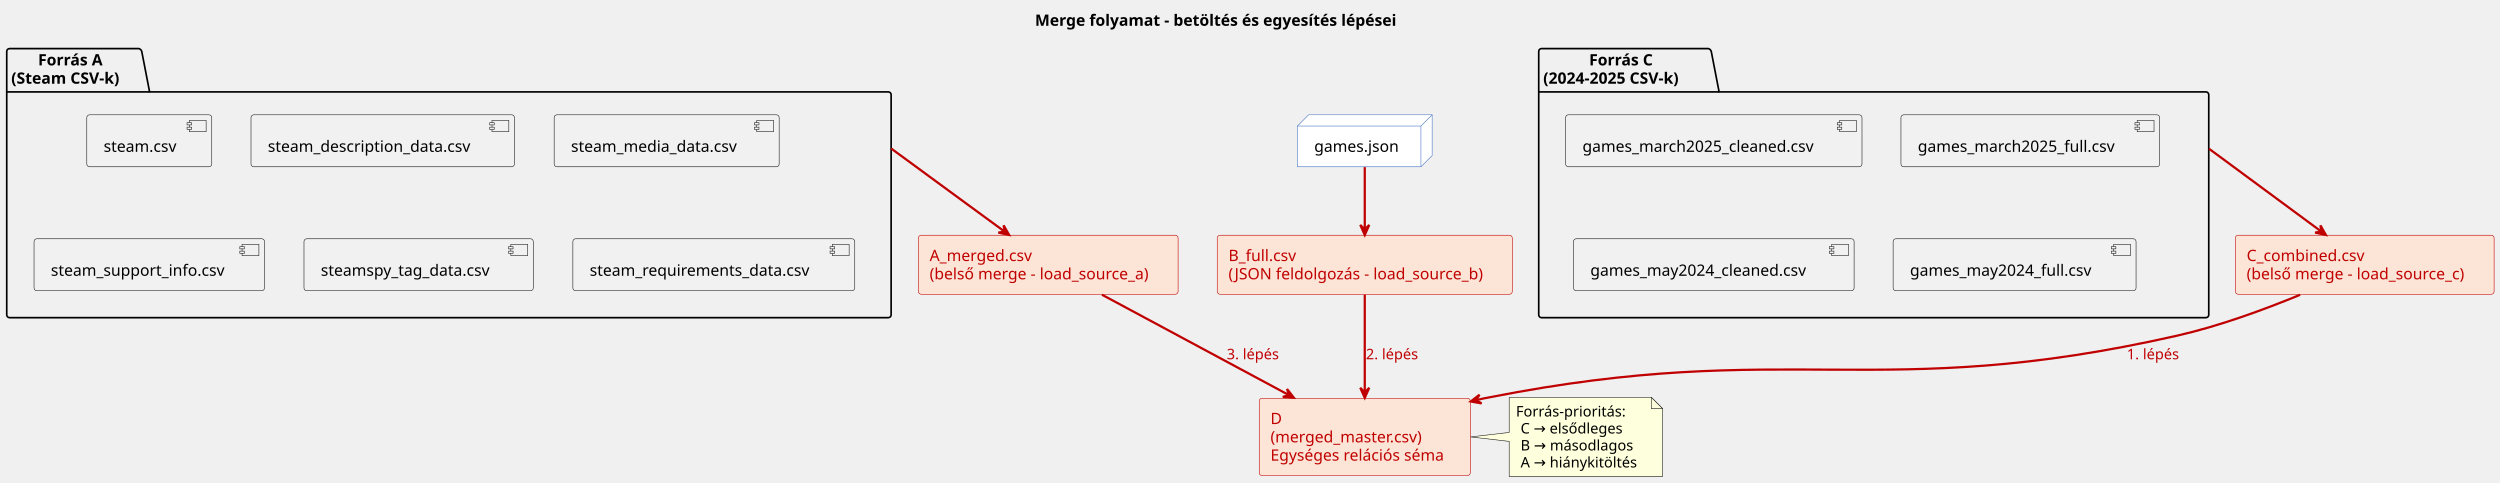
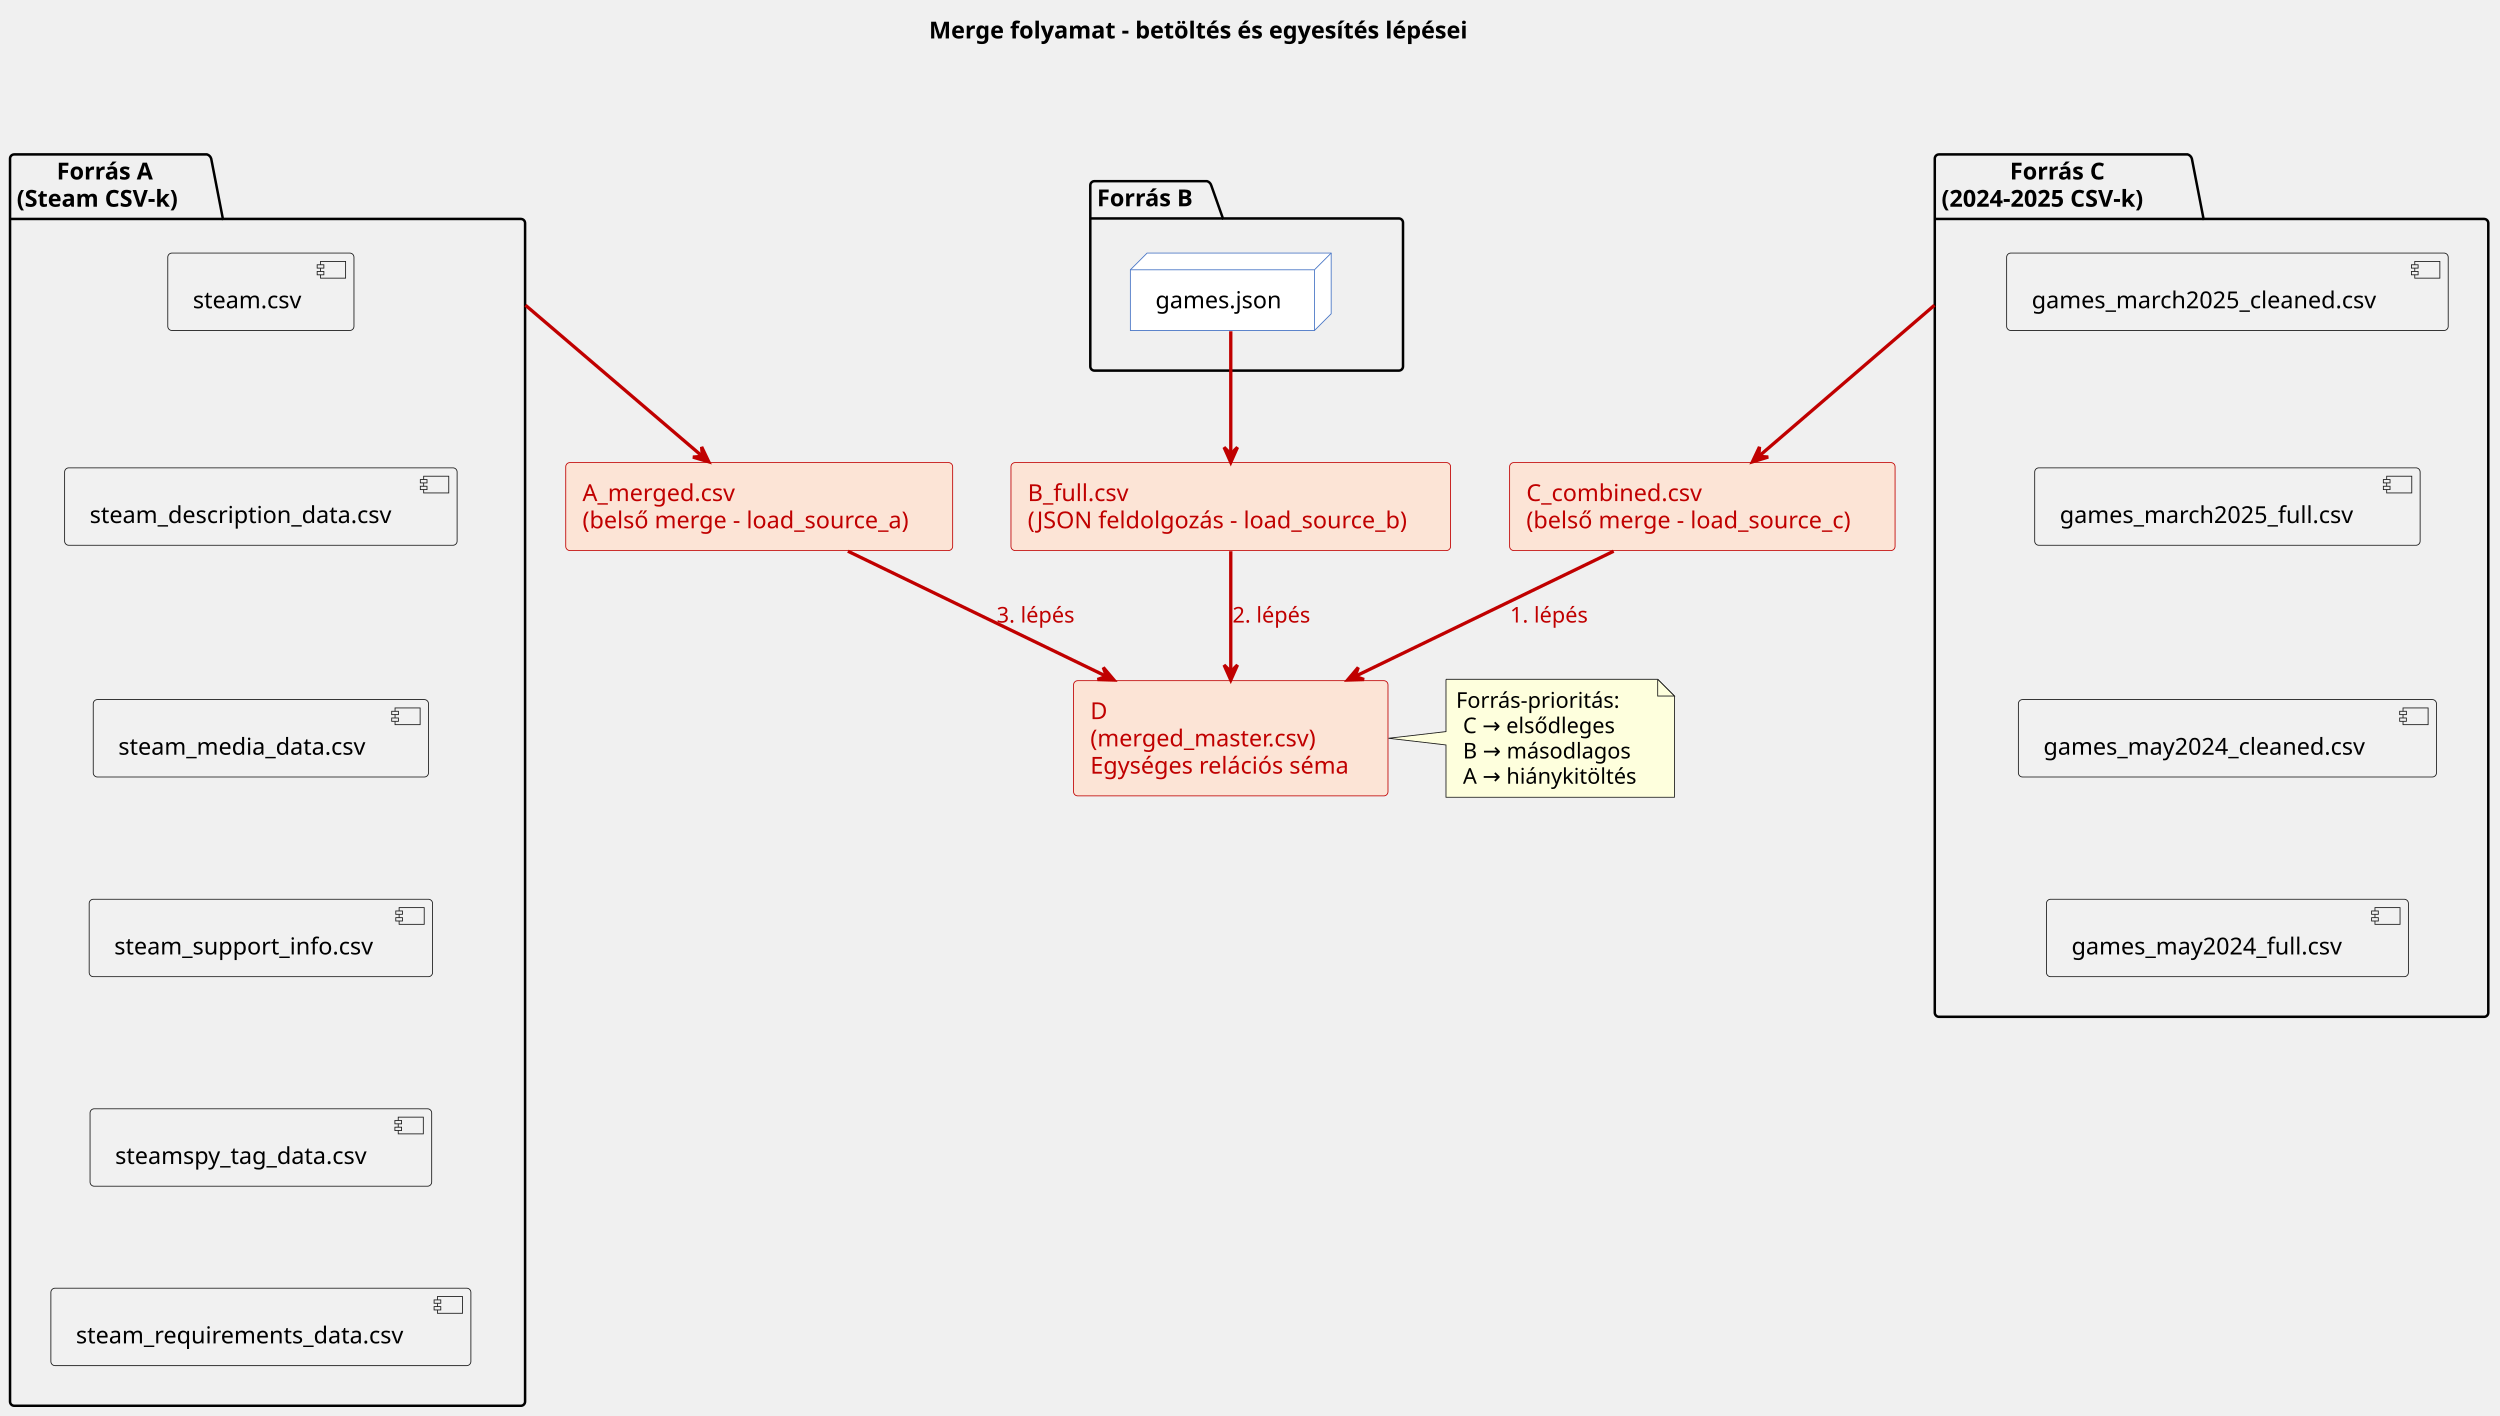
- <svg xmlns="http://www.w3.org/2000/svg" contentStyleType="text/css" data-diagram-type="DESCRIPTION" height="344.8px" preserveAspectRatio="none" style="width:1782px;height:344px;background:#FFFFFF;" version="1.1" viewBox="0 0 1782 344" width="1782.4px" zoomAndPan="magnify">
+ <svg xmlns="http://www.w3.org/2000/svg" contentStyleType="text/css" data-diagram-type="DESCRIPTION" height="677.6px" preserveAspectRatio="none" style="width:1196px;height:677px;background:#FFFFFF;" version="1.1" viewBox="0 0 1196 677" width="1196px" zoomAndPan="magnify">
  <defs />
  <g>
    <g class="title" data-source-line="22">
-       <text fill="#000000" font-family="sans-serif" font-size="11.2" font-weight="bold" lengthAdjust="spacing" textLength="295.93" x="737.734" y="18.396">Merge folyamat - betöltés és egyesítés lépései</text>
+       <text fill="#000000" font-family="sans-serif" font-size="11.2" font-weight="bold" lengthAdjust="spacing" textLength="295.93" x="444.435" y="18.396">Merge folyamat - betöltés és egyesítés lépései</text>
    </g>
-     <g class="cluster" data-entity="A" data-source-line="27" data-uid="ent0002" id="cluster_A">
-       <path d="M6.8,34.638 L99.032,34.638 A3,3 0 0 1 101.032,36.638 L106.632,65.513 L633.2,65.513 A2,2 0 0 1 635.2,67.513 L635.2,224.429 A2,2 0 0 1 633.2,226.429 L6.8,226.429 A2,2 0 0 1 4.8,224.429 L4.8,36.638 A2,2 0 0 1 6.8,34.638" fill="none" style="stroke:#000000;stroke-width:1.2;" />
-       <line style="stroke:#000000;stroke-width:1.2;" x1="4.8" x2="106.632" y1="65.513" y2="65.513" />
-       <text fill="#000000" font-family="sans-serif" font-size="11.2" font-weight="bold" lengthAdjust="spacing" textLength="53.184" x="27.124" y="46.634">Forrás A</text>
-       <text fill="#000000" font-family="sans-serif" font-size="11.2" font-weight="bold" lengthAdjust="spacing" textLength="91.432" x="8" y="59.671">(Steam CSV-k)</text>
+     <g class="cluster" data-entity="A" data-source-line="28" data-uid="ent0002" id="cluster_A">
+       <path d="M6.8,73.87 L99.032,73.87 A3,3 0 0 1 101.032,75.87 L106.632,104.745 L249.2,104.745 A2,2 0 0 1 251.2,106.745 L251.2,670.518 A2,2 0 0 1 249.2,672.518 L6.8,672.518 A2,2 0 0 1 4.8,670.518 L4.8,75.87 A2,2 0 0 1 6.8,73.87" fill="none" style="stroke:#000000;stroke-width:1.2;" />
+       <line style="stroke:#000000;stroke-width:1.2;" x1="4.8" x2="106.632" y1="104.745" y2="104.745" />
+       <text fill="#000000" font-family="sans-serif" font-size="11.2" font-weight="bold" lengthAdjust="spacing" textLength="53.184" x="27.124" y="85.866">Forrás A</text>
+       <text fill="#000000" font-family="sans-serif" font-size="11.2" font-weight="bold" lengthAdjust="spacing" textLength="91.432" x="8" y="98.903">(Steam CSV-k)</text>
    </g>
-     <g class="cluster" data-entity="C" data-source-line="49" data-uid="ent0014" id="cluster_C">
-       <path d="M1098.8,34.638 L1217.78,34.638 A3,3 0 0 1 1219.78,36.638 L1225.38,65.513 L1572.4,65.513 A2,2 0 0 1 1574.4,67.513 L1574.4,224.429 A2,2 0 0 1 1572.4,226.429 L1098.8,226.429 A2,2 0 0 1 1096.8,224.429 L1096.8,36.638 A2,2 0 0 1 1098.8,34.638" fill="none" style="stroke:#000000;stroke-width:1.2;" />
-       <line style="stroke:#000000;stroke-width:1.2;" x1="1096.8" x2="1225.38" y1="65.513" y2="65.513" />
-       <text fill="#000000" font-family="sans-serif" font-size="11.2" font-weight="bold" lengthAdjust="spacing" textLength="52.735" x="1132.722" y="46.634">Forrás C</text>
-       <text fill="#000000" font-family="sans-serif" font-size="11.2" font-weight="bold" lengthAdjust="spacing" textLength="118.18" x="1100" y="59.671">(2024-2025 CSV-k)</text>
+     <g class="cluster" data-entity="B" data-source-line="42" data-uid="ent0016" id="cluster_B">
+       <path d="M523.6,86.669 L577.452,86.669 A3,3 0 0 1 579.452,88.669 L585.052,104.507 L669.2,104.507 A2,2 0 0 1 671.2,106.507 L671.2,175.302 A2,2 0 0 1 669.2,177.302 L523.6,177.302 A2,2 0 0 1 521.6,175.302 L521.6,88.669 A2,2 0 0 1 523.6,86.669" fill="none" style="stroke:#000000;stroke-width:1.2;" />
+       <line style="stroke:#000000;stroke-width:1.2;" x1="521.6" x2="585.052" y1="104.507" y2="104.507" />
+       <text fill="#000000" font-family="sans-serif" font-size="11.2" font-weight="bold" lengthAdjust="spacing" textLength="53.052" x="524.8" y="98.666">Forrás B</text>
    </g>
-     <g class="entity" data-entity="steam.csv" data-source-line="28" data-uid="ent0003" id="entity_steam.csv">
-       <rect fill="#F1F1F1" height="37.038" rx="2" ry="2" style="stroke:#181818;stroke-width:0.4;" width="89.072" x="61.864" y="81.838" />
-       <rect fill="#F1F1F1" height="8" style="stroke:#181818;stroke-width:0.4;" width="12" x="134.936" y="85.838" />
-       <rect fill="#F1F1F1" height="1.6" style="stroke:#181818;stroke-width:0.4;" width="3.2" x="133.336" y="87.438" />
-       <rect fill="#F1F1F1" height="1.6" style="stroke:#181818;stroke-width:0.4;" width="3.2" x="133.336" y="90.638" />
-       <text fill="#000000" font-family="sans-serif" font-size="11.2" lengthAdjust="spacing" textLength="57.072" x="73.864" y="108.234">steam.csv</text>
+     <g class="cluster" data-entity="C" data-source-line="51" data-uid="ent0020" id="cluster_C">
+       <path d="M927.6,73.87 L1046.58,73.87 A3,3 0 0 1 1048.58,75.87 L1054.18,104.745 L1188.4,104.745 A2,2 0 0 1 1190.4,106.745 L1190.4,484.445 A2,2 0 0 1 1188.4,486.445 L927.6,486.445 A2,2 0 0 1 925.6,484.445 L925.6,75.87 A2,2 0 0 1 927.6,73.87" fill="none" style="stroke:#000000;stroke-width:1.2;" />
+       <line style="stroke:#000000;stroke-width:1.2;" x1="925.6" x2="1054.18" y1="104.745" y2="104.745" />
+       <text fill="#000000" font-family="sans-serif" font-size="11.2" font-weight="bold" lengthAdjust="spacing" textLength="52.735" x="961.522" y="85.866">Forrás C</text>
+       <text fill="#000000" font-family="sans-serif" font-size="11.2" font-weight="bold" lengthAdjust="spacing" textLength="118.18" x="928.8" y="98.903">(2024-2025 CSV-k)</text>
+     </g>
+     <g class="entity" data-entity="steam.csv" data-source-line="29" data-uid="ent0003" id="entity_steam.csv">
+       <rect fill="#F1F1F1" height="37.038" rx="2" ry="2" style="stroke:#181818;stroke-width:0.4;" width="89.072" x="80.264" y="121.07" />
+       <rect fill="#F1F1F1" height="8" style="stroke:#181818;stroke-width:0.4;" width="12" x="153.336" y="125.07" />
+       <rect fill="#F1F1F1" height="1.6" style="stroke:#181818;stroke-width:0.4;" width="3.2" x="151.736" y="126.669" />
+       <rect fill="#F1F1F1" height="1.6" style="stroke:#181818;stroke-width:0.4;" width="3.2" x="151.736" y="129.869" />
+       <text fill="#000000" font-family="sans-serif" font-size="11.2" lengthAdjust="spacing" textLength="57.072" x="92.264" y="147.466">steam.csv</text>
    </g>
    <g class="entity" data-entity="steam_description_data.csv" data-source-line="29" data-uid="ent0004" id="entity_steam_description_data.csv">
-       <rect fill="#F1F1F1" height="37.038" rx="2" ry="2" style="stroke:#181818;stroke-width:0.4;" width="187.772" x="178.912" y="81.838" />
-       <rect fill="#F1F1F1" height="8" style="stroke:#181818;stroke-width:0.4;" width="12" x="350.684" y="85.838" />
-       <rect fill="#F1F1F1" height="1.6" style="stroke:#181818;stroke-width:0.4;" width="3.2" x="349.084" y="87.438" />
-       <rect fill="#F1F1F1" height="1.6" style="stroke:#181818;stroke-width:0.4;" width="3.2" x="349.084" y="90.638" />
-       <text fill="#000000" font-family="sans-serif" font-size="11.2" lengthAdjust="spacing" textLength="155.772" x="190.912" y="108.234">steam_description_data.csv</text>
+       <rect fill="#F1F1F1" height="37.038" rx="2" ry="2" style="stroke:#181818;stroke-width:0.4;" width="187.772" x="30.912" y="223.821" />
+       <rect fill="#F1F1F1" height="8" style="stroke:#181818;stroke-width:0.4;" width="12" x="202.684" y="227.821" />
+       <rect fill="#F1F1F1" height="1.6" style="stroke:#181818;stroke-width:0.4;" width="3.2" x="201.084" y="229.422" />
+       <rect fill="#F1F1F1" height="1.6" style="stroke:#181818;stroke-width:0.4;" width="3.2" x="201.084" y="232.621" />
+       <text fill="#000000" font-family="sans-serif" font-size="11.2" lengthAdjust="spacing" textLength="155.772" x="42.912" y="250.218">steam_description_data.csv</text>
    </g>
-     <g class="entity" data-entity="steam_media_data.csv" data-source-line="30" data-uid="ent0005" id="entity_steam_media_data.csv">
-       <rect fill="#F1F1F1" height="37.038" rx="2" ry="2" style="stroke:#181818;stroke-width:0.4;" width="160.384" x="395.008" y="81.838" />
-       <rect fill="#F1F1F1" height="8" style="stroke:#181818;stroke-width:0.4;" width="12" x="539.392" y="85.838" />
-       <rect fill="#F1F1F1" height="1.6" style="stroke:#181818;stroke-width:0.4;" width="3.2" x="537.792" y="87.438" />
-       <rect fill="#F1F1F1" height="1.6" style="stroke:#181818;stroke-width:0.4;" width="3.2" x="537.792" y="90.638" />
-       <text fill="#000000" font-family="sans-serif" font-size="11.2" lengthAdjust="spacing" textLength="128.384" x="407.008" y="108.234">steam_media_data.csv</text>
+     <g class="entity" data-entity="steam_media_data.csv" data-source-line="30" data-uid="ent0006" id="entity_steam_media_data.csv">
+       <rect fill="#F1F1F1" height="37.038" rx="2" ry="2" style="stroke:#181818;stroke-width:0.4;" width="160.384" x="44.608" y="334.678" />
+       <rect fill="#F1F1F1" height="8" style="stroke:#181818;stroke-width:0.4;" width="12" x="188.992" y="338.678" />
+       <rect fill="#F1F1F1" height="1.6" style="stroke:#181818;stroke-width:0.4;" width="3.2" x="187.392" y="340.277" />
+       <rect fill="#F1F1F1" height="1.6" style="stroke:#181818;stroke-width:0.4;" width="3.2" x="187.392" y="343.478" />
+       <text fill="#000000" font-family="sans-serif" font-size="11.2" lengthAdjust="spacing" textLength="128.384" x="56.608" y="361.074">steam_media_data.csv</text>
    </g>
-     <g class="entity" data-entity="steam_support_info.csv" data-source-line="31" data-uid="ent0006" id="entity_steam_support_info.csv">
-       <rect fill="#F1F1F1" height="37.038" rx="2" ry="2" style="stroke:#181818;stroke-width:0.4;" width="164.278" x="24.264" y="170.19" />
-       <rect fill="#F1F1F1" height="8" style="stroke:#181818;stroke-width:0.4;" width="12" x="172.542" y="174.19" />
-       <rect fill="#F1F1F1" height="1.6" style="stroke:#181818;stroke-width:0.4;" width="3.2" x="170.942" y="175.79" />
-       <rect fill="#F1F1F1" height="1.6" style="stroke:#181818;stroke-width:0.4;" width="3.2" x="170.942" y="178.989" />
-       <text fill="#000000" font-family="sans-serif" font-size="11.2" lengthAdjust="spacing" textLength="132.278" x="36.264" y="196.586">steam_support_info.csv</text>
+     <g class="entity" data-entity="steam_support_info.csv" data-source-line="31" data-uid="ent0008" id="entity_steam_support_info.csv">
+       <rect fill="#F1F1F1" height="37.038" rx="2" ry="2" style="stroke:#181818;stroke-width:0.4;" width="164.278" x="42.664" y="430.205" />
+       <rect fill="#F1F1F1" height="8" style="stroke:#181818;stroke-width:0.4;" width="12" x="190.942" y="434.205" />
+       <rect fill="#F1F1F1" height="1.6" style="stroke:#181818;stroke-width:0.4;" width="3.2" x="189.342" y="435.805" />
+       <rect fill="#F1F1F1" height="1.6" style="stroke:#181818;stroke-width:0.4;" width="3.2" x="189.342" y="439.005" />
+       <text fill="#000000" font-family="sans-serif" font-size="11.2" lengthAdjust="spacing" textLength="132.278" x="54.664" y="456.602">steam_support_info.csv</text>
    </g>
-     <g class="entity" data-entity="steamspy_tag_data.csv" data-source-line="32" data-uid="ent0007" id="entity_steamspy_tag_data.csv">
-       <rect fill="#F1F1F1" height="37.038" rx="2" ry="2" style="stroke:#181818;stroke-width:0.4;" width="163.436" x="216.68" y="170.19" />
-       <rect fill="#F1F1F1" height="8" style="stroke:#181818;stroke-width:0.4;" width="12" x="364.116" y="174.19" />
-       <rect fill="#F1F1F1" height="1.6" style="stroke:#181818;stroke-width:0.4;" width="3.2" x="362.516" y="175.79" />
-       <rect fill="#F1F1F1" height="1.6" style="stroke:#181818;stroke-width:0.4;" width="3.2" x="362.516" y="178.989" />
-       <text fill="#000000" font-family="sans-serif" font-size="11.2" lengthAdjust="spacing" textLength="131.436" x="228.68" y="196.586">steamspy_tag_data.csv</text>
+     <g class="entity" data-entity="steamspy_tag_data.csv" data-source-line="32" data-uid="ent0010" id="entity_steamspy_tag_data.csv">
+       <rect fill="#F1F1F1" height="37.038" rx="2" ry="2" style="stroke:#181818;stroke-width:0.4;" width="163.436" x="43.08" y="530.446" />
+       <rect fill="#F1F1F1" height="8" style="stroke:#181818;stroke-width:0.4;" width="12" x="190.516" y="534.446" />
+       <rect fill="#F1F1F1" height="1.6" style="stroke:#181818;stroke-width:0.4;" width="3.2" x="188.916" y="536.045" />
+       <rect fill="#F1F1F1" height="1.6" style="stroke:#181818;stroke-width:0.4;" width="3.2" x="188.916" y="539.245" />
+       <text fill="#000000" font-family="sans-serif" font-size="11.2" lengthAdjust="spacing" textLength="131.436" x="55.08" y="556.842">steamspy_tag_data.csv</text>
    </g>
-     <g class="entity" data-entity="steam_requirements_data.csv" data-source-line="33" data-uid="ent0008" id="entity_steam_requirements_data.csv">
-       <rect fill="#F1F1F1" height="37.038" rx="2" ry="2" style="stroke:#181818;stroke-width:0.4;" width="200.935" x="408.336" y="170.19" />
-       <rect fill="#F1F1F1" height="8" style="stroke:#181818;stroke-width:0.4;" width="12" x="593.271" y="174.19" />
-       <rect fill="#F1F1F1" height="1.6" style="stroke:#181818;stroke-width:0.4;" width="3.2" x="591.671" y="175.79" />
-       <rect fill="#F1F1F1" height="1.6" style="stroke:#181818;stroke-width:0.4;" width="3.2" x="591.671" y="178.989" />
-       <text fill="#000000" font-family="sans-serif" font-size="11.2" lengthAdjust="spacing" textLength="168.935" x="420.336" y="196.586">steam_requirements_data.csv</text>
+     <g class="entity" data-entity="steam_requirements_data.csv" data-source-line="33" data-uid="ent0012" id="entity_steam_requirements_data.csv">
+       <rect fill="#F1F1F1" height="37.038" rx="2" ry="2" style="stroke:#181818;stroke-width:0.4;" width="200.935" x="24.336" y="616.278" />
+       <rect fill="#F1F1F1" height="8" style="stroke:#181818;stroke-width:0.4;" width="12" x="209.271" y="620.278" />
+       <rect fill="#F1F1F1" height="1.6" style="stroke:#181818;stroke-width:0.4;" width="3.2" x="207.671" y="621.878" />
+       <rect fill="#F1F1F1" height="1.6" style="stroke:#181818;stroke-width:0.4;" width="3.2" x="207.671" y="625.077" />
+       <text fill="#000000" font-family="sans-serif" font-size="11.2" lengthAdjust="spacing" textLength="168.935" x="36.336" y="642.674">steam_requirements_data.csv</text>
    </g>
-     <g class="entity" data-entity="games_march2025_cleaned.csv" data-source-line="50" data-uid="ent0015" id="entity_games_march2025_cleaned.csv">
-       <rect fill="#F1F1F1" height="37.038" rx="2" ry="2" style="stroke:#181818;stroke-width:0.4;" width="211.249" x="1115.976" y="81.838" />
-       <rect fill="#F1F1F1" height="8" style="stroke:#181818;stroke-width:0.4;" width="12" x="1311.225" y="85.838" />
-       <rect fill="#F1F1F1" height="1.6" style="stroke:#181818;stroke-width:0.4;" width="3.2" x="1309.625" y="87.438" />
-       <rect fill="#F1F1F1" height="1.6" style="stroke:#181818;stroke-width:0.4;" width="3.2" x="1309.625" y="90.638" />
-       <text fill="#000000" font-family="sans-serif" font-size="11.2" lengthAdjust="spacing" textLength="179.249" x="1127.976" y="108.234">games_march2025_cleaned.csv</text>
+     <g class="entity" data-entity="B_json" data-source-line="43" data-uid="ent0017" id="entity_B_json">
+       <polygon fill="#FFFFFF" points="540.768,129.07,548.768,121.07,636.834,121.07,636.834,150.107,628.834,158.107,540.768,158.107,540.768,129.07" style="stroke:#4472C4;stroke-width:0.4;" />
+       <line style="stroke:#4472C4;stroke-width:0.4;" x1="628.834" x2="636.834" y1="129.07" y2="121.07" />
+       <line style="stroke:#4472C4;stroke-width:0.4;" x1="540.768" x2="628.834" y1="129.07" y2="129.07" />
+       <line style="stroke:#4472C4;stroke-width:0.4;" x1="628.834" x2="628.834" y1="129.07" y2="158.107" />
+       <text fill="#000000" font-family="sans-serif" font-size="11.2" lengthAdjust="spacing" textLength="64.066" x="552.768" y="147.466">games.json</text>
    </g>
-     <g class="entity" data-entity="games_march2025_full.csv" data-source-line="51" data-uid="ent0016" id="entity_games_march2025_full.csv">
-       <rect fill="#F1F1F1" height="37.038" rx="2" ry="2" style="stroke:#181818;stroke-width:0.4;" width="184.392" x="1355" y="81.838" />
-       <rect fill="#F1F1F1" height="8" style="stroke:#181818;stroke-width:0.4;" width="12" x="1523.392" y="85.838" />
-       <rect fill="#F1F1F1" height="1.6" style="stroke:#181818;stroke-width:0.4;" width="3.2" x="1521.792" y="87.438" />
-       <rect fill="#F1F1F1" height="1.6" style="stroke:#181818;stroke-width:0.4;" width="3.2" x="1521.792" y="90.638" />
-       <text fill="#000000" font-family="sans-serif" font-size="11.2" lengthAdjust="spacing" textLength="152.392" x="1367" y="108.234">games_march2025_full.csv</text>
+     <g class="entity" data-entity="games_march2025_cleaned.csv" data-source-line="52" data-uid="ent0021" id="entity_games_march2025_cleaned.csv">
+       <rect fill="#F1F1F1" height="37.038" rx="2" ry="2" style="stroke:#181818;stroke-width:0.4;" width="211.249" x="959.976" y="121.07" />
+       <rect fill="#F1F1F1" height="8" style="stroke:#181818;stroke-width:0.4;" width="12" x="1155.225" y="125.07" />
+       <rect fill="#F1F1F1" height="1.6" style="stroke:#181818;stroke-width:0.4;" width="3.2" x="1153.625" y="126.669" />
+       <rect fill="#F1F1F1" height="1.6" style="stroke:#181818;stroke-width:0.4;" width="3.2" x="1153.625" y="129.869" />
+       <text fill="#000000" font-family="sans-serif" font-size="11.2" lengthAdjust="spacing" textLength="179.249" x="971.976" y="147.466">games_march2025_cleaned.csv</text>
    </g>
-     <g class="entity" data-entity="games_may2024_cleaned.csv" data-source-line="52" data-uid="ent0017" id="entity_games_may2024_cleaned.csv">
-       <rect fill="#F1F1F1" height="37.038" rx="2" ry="2" style="stroke:#181818;stroke-width:0.4;" width="200.016" x="1121.592" y="170.19" />
-       <rect fill="#F1F1F1" height="8" style="stroke:#181818;stroke-width:0.4;" width="12" x="1305.608" y="174.19" />
-       <rect fill="#F1F1F1" height="1.6" style="stroke:#181818;stroke-width:0.4;" width="3.2" x="1304.008" y="175.79" />
-       <rect fill="#F1F1F1" height="1.6" style="stroke:#181818;stroke-width:0.4;" width="3.2" x="1304.008" y="178.989" />
-       <text fill="#000000" font-family="sans-serif" font-size="11.2" lengthAdjust="spacing" textLength="168.016" x="1133.592" y="196.586">games_may2024_cleaned.csv</text>
+     <g class="entity" data-entity="games_march2025_full.csv" data-source-line="52" data-uid="ent0022" id="entity_games_march2025_full.csv">
+       <rect fill="#F1F1F1" height="37.038" rx="2" ry="2" style="stroke:#181818;stroke-width:0.4;" width="184.392" x="973.4" y="223.821" />
+       <rect fill="#F1F1F1" height="8" style="stroke:#181818;stroke-width:0.4;" width="12" x="1141.792" y="227.821" />
+       <rect fill="#F1F1F1" height="1.6" style="stroke:#181818;stroke-width:0.4;" width="3.2" x="1140.192" y="229.422" />
+       <rect fill="#F1F1F1" height="1.6" style="stroke:#181818;stroke-width:0.4;" width="3.2" x="1140.192" y="232.621" />
+       <text fill="#000000" font-family="sans-serif" font-size="11.2" lengthAdjust="spacing" textLength="152.392" x="985.4" y="250.218">games_march2025_full.csv</text>
    </g>
-     <g class="entity" data-entity="games_may2024_full.csv" data-source-line="53" data-uid="ent0018" id="entity_games_may2024_full.csv">
-       <rect fill="#F1F1F1" height="37.038" rx="2" ry="2" style="stroke:#181818;stroke-width:0.4;" width="173.159" x="1349.424" y="170.19" />
-       <rect fill="#F1F1F1" height="8" style="stroke:#181818;stroke-width:0.4;" width="12" x="1506.583" y="174.19" />
-       <rect fill="#F1F1F1" height="1.6" style="stroke:#181818;stroke-width:0.4;" width="3.2" x="1504.983" y="175.79" />
-       <rect fill="#F1F1F1" height="1.6" style="stroke:#181818;stroke-width:0.4;" width="3.2" x="1504.983" y="178.989" />
-       <text fill="#000000" font-family="sans-serif" font-size="11.2" lengthAdjust="spacing" textLength="141.159" x="1361.424" y="196.586">games_may2024_full.csv</text>
+     <g class="entity" data-entity="games_may2024_cleaned.csv" data-source-line="53" data-uid="ent0024" id="entity_games_may2024_cleaned.csv">
+       <rect fill="#F1F1F1" height="37.038" rx="2" ry="2" style="stroke:#181818;stroke-width:0.4;" width="200.016" x="965.592" y="334.678" />
+       <rect fill="#F1F1F1" height="8" style="stroke:#181818;stroke-width:0.4;" width="12" x="1149.608" y="338.678" />
+       <rect fill="#F1F1F1" height="1.6" style="stroke:#181818;stroke-width:0.4;" width="3.2" x="1148.008" y="340.277" />
+       <rect fill="#F1F1F1" height="1.6" style="stroke:#181818;stroke-width:0.4;" width="3.2" x="1148.008" y="343.478" />
+       <text fill="#000000" font-family="sans-serif" font-size="11.2" lengthAdjust="spacing" textLength="168.016" x="977.592" y="361.074">games_may2024_cleaned.csv</text>
    </g>
-     <g class="entity" data-entity="A_merged" data-source-line="36" data-uid="ent0009" id="entity_A_merged">
-       <rect fill="#FCE4D6" height="42.075" rx="2" ry="2" style="stroke:#C00000;stroke-width:0.4;" width="185.105" x="654.648" y="167.669" />
-       <text fill="#C00000" font-family="sans-serif" font-size="11.2" lengthAdjust="spacing" textLength="78.958" x="662.648" y="186.066">A_merged.csv</text>
-       <text fill="#C00000" font-family="sans-serif" font-size="11.2" lengthAdjust="spacing" textLength="169.105" x="662.648" y="199.103">(belső merge - load_source_a)</text>
+     <g class="entity" data-entity="games_may2024_full.csv" data-source-line="54" data-uid="ent0026" id="entity_games_may2024_full.csv">
+       <rect fill="#F1F1F1" height="37.038" rx="2" ry="2" style="stroke:#181818;stroke-width:0.4;" width="173.159" x="979.024" y="430.205" />
+       <rect fill="#F1F1F1" height="8" style="stroke:#181818;stroke-width:0.4;" width="12" x="1136.183" y="434.205" />
+       <rect fill="#F1F1F1" height="1.6" style="stroke:#181818;stroke-width:0.4;" width="3.2" x="1134.583" y="435.805" />
+       <rect fill="#F1F1F1" height="1.6" style="stroke:#181818;stroke-width:0.4;" width="3.2" x="1134.583" y="439.005" />
+       <text fill="#000000" font-family="sans-serif" font-size="11.2" lengthAdjust="spacing" textLength="141.159" x="991.024" y="456.602">games_may2024_full.csv</text>
    </g>
-     <g class="entity" data-entity="B_json" data-source-line="42" data-uid="ent0011" id="entity_B_json">
-       <polygon fill="#FFFFFF" points="924.768,89.838,932.768,81.838,1020.834,81.838,1020.834,110.875,1012.834,118.875,924.768,118.875,924.768,89.838" style="stroke:#4472C4;stroke-width:0.4;" />
-       <line style="stroke:#4472C4;stroke-width:0.4;" x1="1012.834" x2="1020.834" y1="89.838" y2="81.838" />
-       <line style="stroke:#4472C4;stroke-width:0.4;" x1="924.768" x2="1012.834" y1="89.838" y2="89.838" />
-       <line style="stroke:#4472C4;stroke-width:0.4;" x1="1012.834" x2="1012.834" y1="89.838" y2="118.875" />
-       <text fill="#000000" font-family="sans-serif" font-size="11.2" lengthAdjust="spacing" textLength="64.066" x="936.768" y="108.234">games.json</text>
+     <g class="entity" data-entity="A_merged" data-source-line="36" data-uid="ent0014" id="entity_A_merged">
+       <rect fill="#FCE4D6" height="42.075" rx="2" ry="2" style="stroke:#C00000;stroke-width:0.4;" width="185.105" x="270.648" y="221.302" />
+       <text fill="#C00000" font-family="sans-serif" font-size="11.2" lengthAdjust="spacing" textLength="78.958" x="278.648" y="239.698">A_merged.csv</text>
+       <text fill="#C00000" font-family="sans-serif" font-size="11.2" lengthAdjust="spacing" textLength="169.105" x="278.648" y="252.735">(belső merge - load_source_a)</text>
    </g>
-     <g class="entity" data-entity="B_full" data-source-line="43" data-uid="ent0012" id="entity_B_full">
-       <rect fill="#FCE4D6" height="42.075" rx="2" ry="2" style="stroke:#C00000;stroke-width:0.4;" width="210.31" x="867.648" y="167.669" />
-       <text fill="#C00000" font-family="sans-serif" font-size="11.2" lengthAdjust="spacing" textLength="52.73" x="875.648" y="186.066">B_full.csv</text>
-       <text fill="#C00000" font-family="sans-serif" font-size="11.2" lengthAdjust="spacing" textLength="194.31" x="875.648" y="199.103">(JSON feldolgozás - load_source_b)</text>
+     <g class="entity" data-entity="B_full" data-source-line="45" data-uid="ent0018" id="entity_B_full">
+       <rect fill="#FCE4D6" height="42.075" rx="2" ry="2" style="stroke:#C00000;stroke-width:0.4;" width="210.31" x="483.648" y="221.302" />
+       <text fill="#C00000" font-family="sans-serif" font-size="11.2" lengthAdjust="spacing" textLength="52.73" x="491.648" y="239.698">B_full.csv</text>
+       <text fill="#C00000" font-family="sans-serif" font-size="11.2" lengthAdjust="spacing" textLength="194.31" x="491.648" y="252.735">(JSON feldolgozás - load_source_b)</text>
    </g>
-     <g class="entity" data-entity="C_combined" data-source-line="56" data-uid="ent0019" id="entity_C_combined">
-       <rect fill="#FCE4D6" height="42.075" rx="2" ry="2" style="stroke:#C00000;stroke-width:0.4;" width="184.399" x="1593.4" y="167.669" />
-       <text fill="#C00000" font-family="sans-serif" font-size="11.2" lengthAdjust="spacing" textLength="90.841" x="1601.4" y="186.066">C_combined.csv</text>
-       <text fill="#C00000" font-family="sans-serif" font-size="11.2" lengthAdjust="spacing" textLength="168.399" x="1601.4" y="199.103">(belső merge - load_source_c)</text>
+     <g class="entity" data-entity="C_combined" data-source-line="57" data-uid="ent0028" id="entity_C_combined">
+       <rect fill="#FCE4D6" height="42.075" rx="2" ry="2" style="stroke:#C00000;stroke-width:0.4;" width="184.399" x="722.2" y="221.302" />
+       <text fill="#C00000" font-family="sans-serif" font-size="11.2" lengthAdjust="spacing" textLength="90.841" x="730.2" y="239.698">C_combined.csv</text>
+       <text fill="#C00000" font-family="sans-serif" font-size="11.2" lengthAdjust="spacing" textLength="168.399" x="730.2" y="252.735">(belső merge - load_source_c)</text>
    </g>
-     <g class="entity" data-entity="D" data-source-line="62" data-uid="ent0021" id="entity_D">
-       <rect fill="#FCE4D6" height="55.112" rx="2" ry="2" style="stroke:#C00000;stroke-width:0.4;" width="150.422" x="897.592" y="283.885" />
-       <text fill="#C00000" font-family="sans-serif" font-size="11.2" lengthAdjust="spacing" textLength="8.624" x="905.592" y="302.282">D</text>
-       <text fill="#C00000" font-family="sans-serif" font-size="11.2" lengthAdjust="spacing" textLength="119.531" x="905.592" y="315.319">(merged_master.csv)</text>
-       <text fill="#C00000" font-family="sans-serif" font-size="11.2" lengthAdjust="spacing" textLength="134.422" x="905.592" y="328.357">Egységes relációs séma</text>
+     <g class="entity" data-entity="D" data-source-line="66" data-uid="ent0032" id="entity_D">
+       <rect fill="#FCE4D6" height="55.112" rx="2" ry="2" style="stroke:#C00000;stroke-width:0.4;" width="150.422" x="513.592" y="325.637" />
+       <text fill="#C00000" font-family="sans-serif" font-size="11.2" lengthAdjust="spacing" textLength="8.624" x="521.592" y="344.034">D</text>
+       <text fill="#C00000" font-family="sans-serif" font-size="11.2" lengthAdjust="spacing" textLength="119.531" x="521.592" y="357.071">(merged_master.csv)</text>
+       <text fill="#C00000" font-family="sans-serif" font-size="11.2" lengthAdjust="spacing" textLength="134.422" x="521.592" y="370.109">Egységes relációs séma</text>
    </g>
-     <g class="entity" data-entity="GMN22" data-source-line="65" data-uid="ent0023" id="entity_GMN22">
-       <path d="M1075.76,283.229 L1075.76,308.238 L1048.216,311.438 L1075.76,314.637 L1075.76,339.654 A0,0 0 0 0 1075.76,339.654 L1185.043,339.654 A0,0 0 0 0 1185.043,339.654 L1185.043,291.229 L1177.043,283.229 L1075.76,283.229 A0,0 0 0 0 1075.76,283.229" fill="#FEFFDD" style="stroke:#181818;stroke-width:0.4;" />
-       <path d="M1177.043,283.229 L1177.043,291.229 L1185.043,291.229 L1177.043,283.229" fill="#FEFFDD" style="stroke:#181818;stroke-width:0.4;" />
-       <text fill="#000000" font-family="sans-serif" font-size="10.4" lengthAdjust="spacing" textLength="83.109" x="1080.56" y="296.883">Forrás-prioritás:</text>
-       <text fill="#000000" font-family="sans-serif" font-size="10.4" lengthAdjust="spacing" textLength="77.965" x="1083.866" y="308.989">C → elsődleges</text>
-       <text fill="#000000" font-family="sans-serif" font-size="10.4" lengthAdjust="spacing" textLength="84.993" x="1083.866" y="321.096">B → másodlagos</text>
-       <text fill="#000000" font-family="sans-serif" font-size="10.4" lengthAdjust="spacing" textLength="89.177" x="1083.866" y="333.202">A → hiánykitöltés</text>
+     <g class="entity" data-entity="GMN33" data-source-line="69" data-uid="ent0034" id="entity_GMN33">
+       <path d="M691.76,324.981 L691.76,349.99 L664.216,353.19 L691.76,356.389 L691.76,381.406 A0,0 0 0 0 691.76,381.406 L801.043,381.406 A0,0 0 0 0 801.043,381.406 L801.043,332.981 L793.043,324.981 L691.76,324.981 A0,0 0 0 0 691.76,324.981" fill="#FEFFDD" style="stroke:#181818;stroke-width:0.4;" />
+       <path d="M793.043,324.981 L793.043,332.981 L801.043,332.981 L793.043,324.981" fill="#FEFFDD" style="stroke:#181818;stroke-width:0.4;" />
+       <text fill="#000000" font-family="sans-serif" font-size="10.4" lengthAdjust="spacing" textLength="83.109" x="696.56" y="338.635">Forrás-prioritás:</text>
+       <text fill="#000000" font-family="sans-serif" font-size="10.4" lengthAdjust="spacing" textLength="77.965" x="699.866" y="350.741">C → elsődleges</text>
+       <text fill="#000000" font-family="sans-serif" font-size="10.4" lengthAdjust="spacing" textLength="84.993" x="699.866" y="362.848">B → másodlagos</text>
+       <text fill="#000000" font-family="sans-serif" font-size="10.4" lengthAdjust="spacing" textLength="89.177" x="699.866" y="374.954">A → hiánykitöltés</text>
    </g>
-     <g class="link" data-entity-1="A" data-entity-2="A_merged" data-source-line="37" data-uid="lnk10" id="link_A_A_merged">
-       <path d="M635.205,105.846 C636.404,106.726 637.753,107.714 639.232,108.799 C645.151,113.136 653.171,119.013 662.184,125.618 C680.21,138.826 698.336,152.105 715.44,164.633" fill="none" id="A-to-A_merged" style="stroke:#C00000;stroke-width:1.6;" />
-       <polygon fill="#C00000" points="719.312,167.47,715.394,160.633,716.085,165.106,711.613,165.797,719.312,167.47" style="stroke:#C00000;stroke-width:1.6;" />
+     <g class="link" data-entity-1="A" data-entity-2="A_merged" data-source-line="37" data-uid="lnk15" id="link_A_A_merged">
+       <path d="M251.377,146.006 C251.456,146.073 251.535,146.141 251.615,146.209 C252.894,147.302 254.331,148.529 255.906,149.875 C262.207,155.258 270.724,162.535 280.221,170.649 C299.214,186.875 318.475,203.331 335.407,217.799" fill="none" id="A-to-A_merged" style="stroke:#C00000;stroke-width:1.6;" />
+       <polygon fill="#C00000" points="339.056,220.917,335.661,213.807,336.015,218.319,331.503,218.673,339.056,220.917" style="stroke:#C00000;stroke-width:1.6;" />
    </g>
-     <g class="link" data-entity-1="B_json" data-entity-2="B_full" data-source-line="44" data-uid="lnk13" id="link_B_json_B_full">
-       <path d="M972.8,119.126 C972.8,133.221 972.8,148.046 972.8,162.726" fill="none" id="B_json-to-B_full" style="stroke:#C00000;stroke-width:1.6;" />
-       <polygon fill="#C00000" points="972.8,167.525,976,160.326,972.8,163.525,969.6,160.326,972.8,167.525" style="stroke:#C00000;stroke-width:1.6;" />
+     <g class="link" data-entity-1="B_json" data-entity-2="B_full" data-source-line="46" data-uid="lnk19" id="link_B_json_B_full">
+       <path d="M588.8,158.47 C588.8,176.085 588.8,198.022 588.8,216.381" fill="none" id="B_json-to-B_full" style="stroke:#C00000;stroke-width:1.6;" />
+       <polygon fill="#C00000" points="588.8,221.181,592,213.982,588.8,217.181,585.6,213.982,588.8,221.181" style="stroke:#C00000;stroke-width:1.6;" />
    </g>
-     <g class="link" data-entity-1="C" data-entity-2="C_combined" data-source-line="57" data-uid="lnk20" id="link_C_C_combined">
-       <path d="M1574.587,106.012 C1574.663,106.068 1574.739,106.124 1574.816,106.181 C1574.97,106.294 1575.125,106.409 1575.283,106.526 C1575.6,106.759 1575.925,106.999 1576.258,107.246 C1576.926,107.738 1577.628,108.256 1578.363,108.799 C1584.242,113.136 1592.208,119.013 1601.16,125.618 C1619.064,138.826 1637.049,152.092 1654.033,164.62" fill="none" id="C-to-C_combined" style="stroke:#C00000;stroke-width:1.6;" />
-       <polygon fill="#C00000" points="1657.896,167.47,1654.001,160.62,1654.677,165.095,1650.202,165.771,1657.896,167.47" style="stroke:#C00000;stroke-width:1.6;" />
+     <g class="link" data-entity-1="C" data-entity-2="C_combined" data-source-line="58" data-uid="lnk29" id="link_C_C_combined">
+       <path d="M925.466,146.006 C925.388,146.073 925.309,146.141 925.23,146.209 C923.96,147.302 922.533,148.529 920.968,149.875 C914.709,155.258 906.25,162.535 896.817,170.649 C877.952,186.875 858.835,203.319 842.015,217.787" fill="none" id="C-to-C_combined" style="stroke:#C00000;stroke-width:1.6;" />
+       <polygon fill="#C00000" points="838.376,220.917,845.921,218.648,841.409,218.309,841.748,213.796,838.376,220.917" style="stroke:#C00000;stroke-width:1.6;" />
    </g>
-     <g class="link" data-entity-1="C_combined" data-entity-2="D" data-source-line="72" data-uid="lnk25" id="link_C_combined_D">
-       <path d="M1639.544,210.125 C1614.208,220.565 1581.928,232.446 1552,239.23 C1338.584,287.598 1276.304,240.941 1061.6,283.229 C1057.248,284.086 1057.465,283.947 1053.009,285.027" fill="none" id="C_combined-to-D" style="stroke:#C00000;stroke-width:1.6;" />
-       <polygon fill="#C00000" points="1048.344,286.158,1056.095,287.572,1052.231,285.215,1054.588,281.352,1048.344,286.158" style="stroke:#C00000;stroke-width:1.6;" />
-       <text fill="#C00000" font-family="sans-serif" font-size="10.4" lengthAdjust="spacing" textLength="40.935" x="1516" y="256.083">1. lépés</text>
+     <g class="link" data-entity-1="C_combined" data-entity-2="D" data-source-line="76" data-uid="lnk36" id="link_C_combined_D">
+       <path d="M771.968,263.693 C735.976,281.125 688.384,304.17 649.008,323.234" fill="none" id="C_combined-to-D" style="stroke:#C00000;stroke-width:1.6;" />
+       <polygon fill="#C00000" points="644.688,325.325,652.563,325.068,648.288,323.582,649.774,319.308,644.688,325.325" style="stroke:#C00000;stroke-width:1.6;" />
+       <text fill="#C00000" font-family="sans-serif" font-size="10.4" lengthAdjust="spacing" textLength="40.935" x="722.4" y="297.835">1. lépés</text>
    </g>
-     <g class="link" data-entity-1="B_full" data-entity-2="D" data-source-line="73" data-uid="lnk26" id="link_B_full_D">
-       <path d="M972.8,210.061 C972.8,230.31 972.8,256.558 972.8,278.805" fill="none" id="B_full-to-D" style="stroke:#C00000;stroke-width:1.6;" />
-       <polygon fill="#C00000" points="972.8,283.606,976,276.406,972.8,279.606,969.6,276.406,972.8,283.606" style="stroke:#C00000;stroke-width:1.6;" />
-       <text fill="#C00000" font-family="sans-serif" font-size="10.4" lengthAdjust="spacing" textLength="40.935" x="973.6" y="256.083">2. lépés</text>
+     <g class="link" data-entity-1="B_full" data-entity-2="D" data-source-line="77" data-uid="lnk37" id="link_B_full_D">
+       <path d="M588.8,263.693 C588.8,281.125 588.8,301.462 588.8,320.526" fill="none" id="B_full-to-D" style="stroke:#C00000;stroke-width:1.6;" />
+       <polygon fill="#C00000" points="588.8,325.325,592,318.125,588.8,321.325,585.6,318.125,588.8,325.325" style="stroke:#C00000;stroke-width:1.6;" />
+       <text fill="#C00000" font-family="sans-serif" font-size="10.4" lengthAdjust="spacing" textLength="40.935" x="589.6" y="297.835">2. lépés</text>
    </g>
-     <g class="link" data-entity-1="A_merged" data-entity-2="D" data-source-line="74" data-uid="lnk27" id="link_A_merged_D">
-       <path d="M785.472,210.061 C823.12,230.278 876.595,258.982 918.003,281.222" fill="none" id="A_merged-to-D" style="stroke:#C00000;stroke-width:1.6;" />
-       <polygon fill="#C00000" points="922.232,283.493,917.403,277.268,918.708,281.601,914.375,282.906,922.232,283.493" style="stroke:#C00000;stroke-width:1.6;" />
-       <text fill="#C00000" font-family="sans-serif" font-size="10.4" lengthAdjust="spacing" textLength="40.935" x="874.4" y="256.083">3. lépés</text>
+     <g class="link" data-entity-1="A_merged" data-entity-2="D" data-source-line="78" data-uid="lnk38" id="link_A_merged_D">
+       <path d="M405.632,263.693 C441.624,281.125 489.216,304.17 528.592,323.234" fill="none" id="A_merged-to-D" style="stroke:#C00000;stroke-width:1.6;" />
+       <polygon fill="#C00000" points="532.912,325.325,527.826,319.308,529.312,323.582,525.037,325.068,532.912,325.325" style="stroke:#C00000;stroke-width:1.6;" />
+       <text fill="#C00000" font-family="sans-serif" font-size="10.4" lengthAdjust="spacing" textLength="40.935" x="476.8" y="297.835">3. lépés</text>
    </g>
  </g>
</svg>
